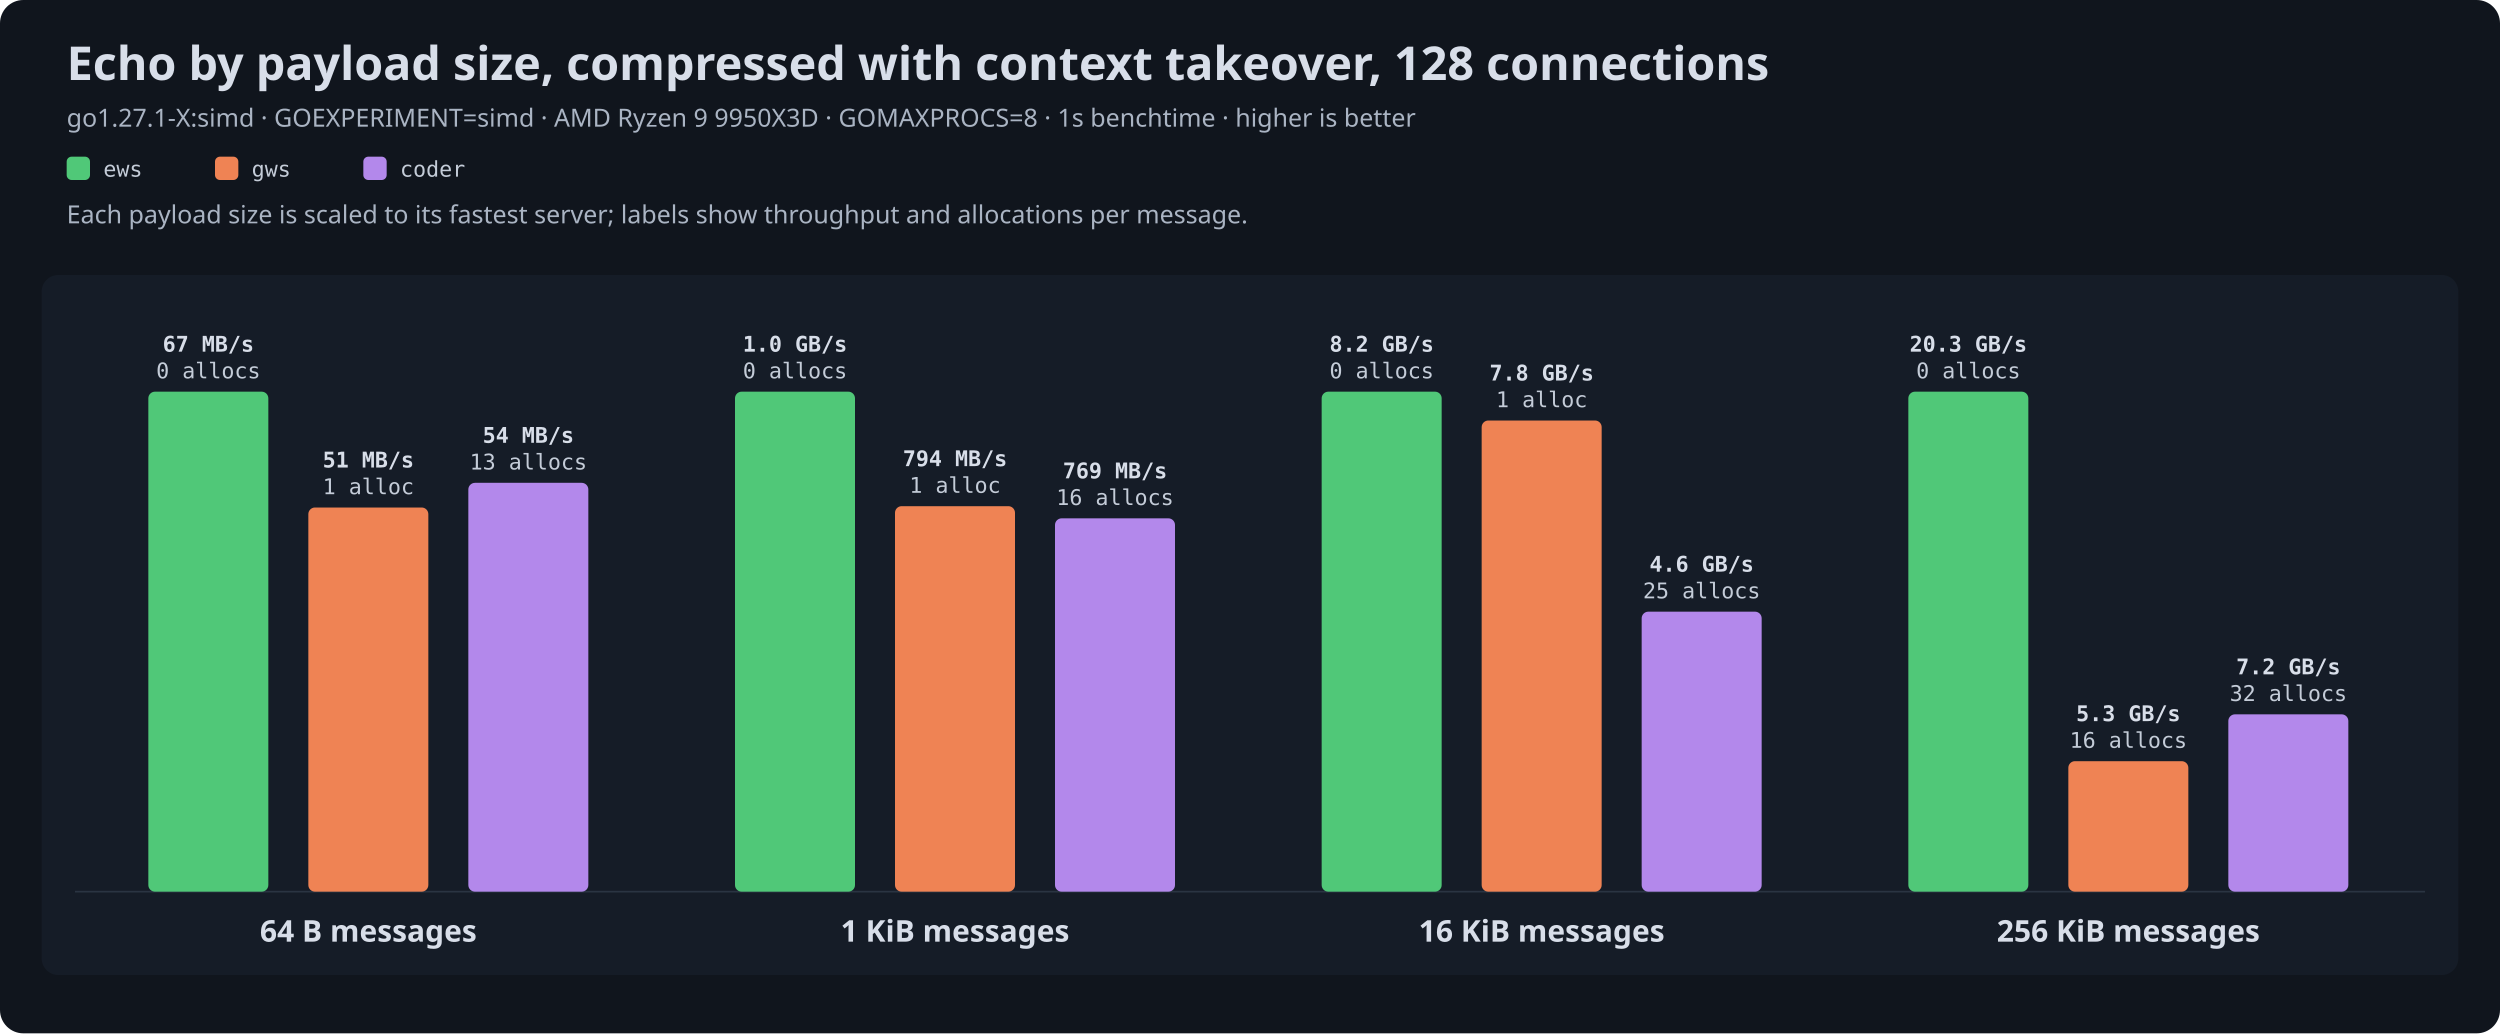
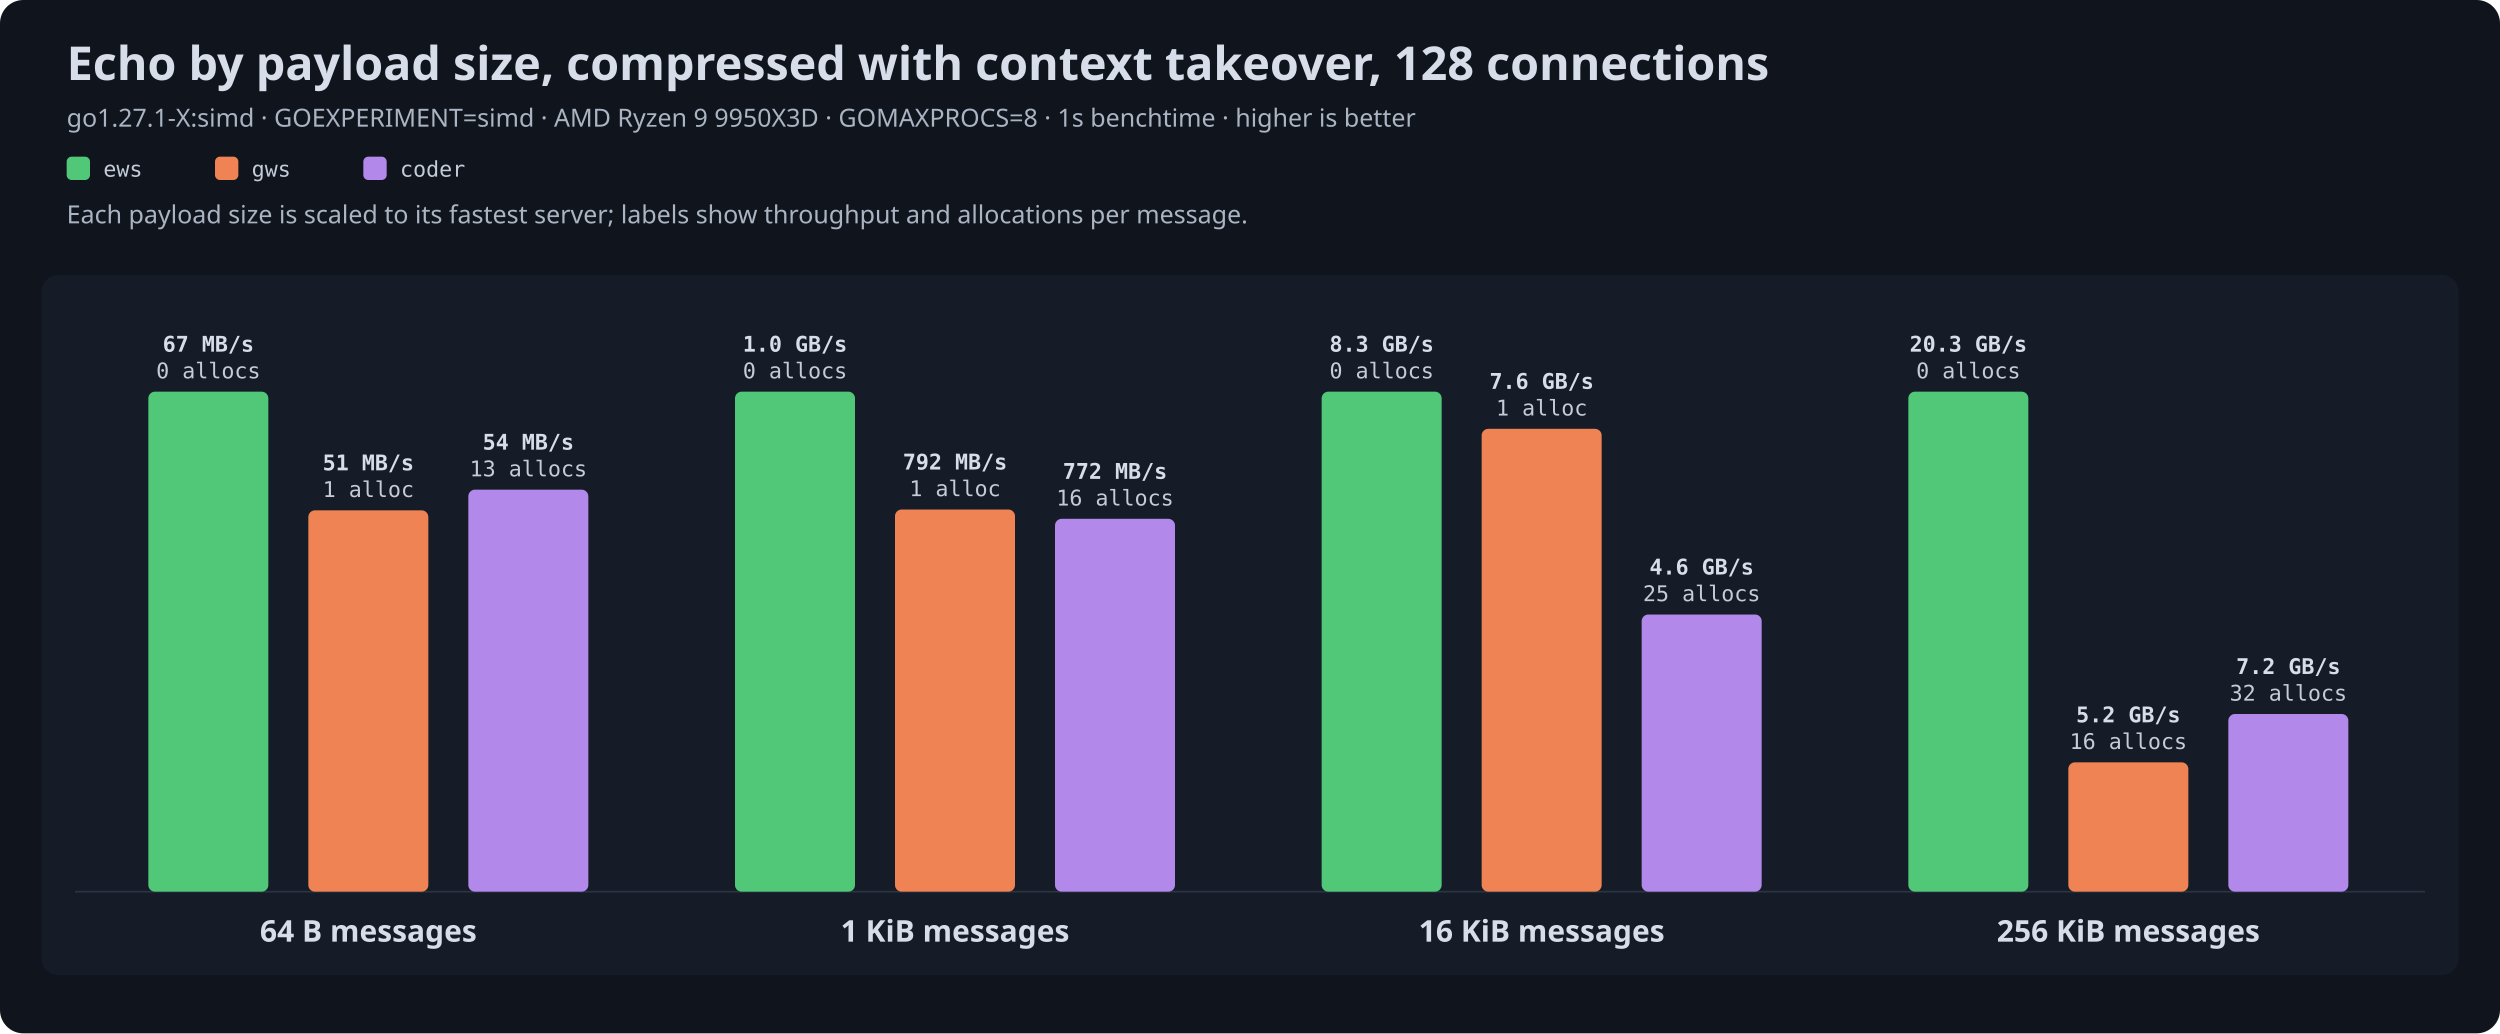
<svg xmlns="http://www.w3.org/2000/svg" width="1500" height="620" viewBox="0 0 1500 620" role="img" aria-labelledby="title desc">
  <style>text{font-family:ui-monospace,SFMono-Regular,Menlo,Consolas,monospace;fill:#d8dee9}.title{font-family:ui-sans-serif,system-ui,sans-serif;font-size:28px;font-weight:700}.subtitle{font-family:ui-sans-serif,system-ui,sans-serif;font-size:15px;fill:#aab4c3}.group{font-family:ui-sans-serif,system-ui,sans-serif;font-size:18px;font-weight:650}.contract{font-family:ui-sans-serif,system-ui,sans-serif;font-size:14px;font-weight:650;fill:#9eabbc}.series{font-size:13px;fill:#c4ccd8}.value{font-size:13px;font-weight:650}.panel{fill:#151c27}</style>
  <rect width="1500" height="620" rx="14" fill="#10151d" />
  <text class="title" x="40" y="48">Echo by payload size, compressed with context takeover, 128 connections</text>
  <text class="subtitle" x="40" y="76">go1.27.1-X:simd · GOEXPERIMENT=simd · AMD Ryzen 9 9950X3D · GOMAXPROCS=8 · 1s benchtime · higher is better</text>
  <rect x="40" y="94" width="14" height="14" rx="3" fill="#50c878" />
  <text class="series" x="62" y="106">ews</text>
  <rect x="129" y="94" width="14" height="14" rx="3" fill="#ef8354" />
  <text class="series" x="151" y="106">gws</text>
  <rect x="218" y="94" width="14" height="14" rx="3" fill="#b388eb" />
  <text class="series" x="240" y="106">coder</text>
  <text class="subtitle" x="40" y="134">Each payload size is scaled to its fastest server; labels show throughput and allocations per message.</text>
  <g transform="translate(0,165)">
    <rect class="panel" x="25" y="0" width="1450" height="420" rx="10" />
    <line x1="45" y1="370" x2="1455" y2="370" stroke="#2a3442" stroke-width="1" />
    <text class="group" x="221" y="400" text-anchor="middle">64 B messages</text>
    <rect x="89" y="70.0" width="72" height="300.0" rx="4" fill="#50c878" />
    <text class="value" x="125" y="46.0" text-anchor="middle">67 MB/s</text>
    <text class="series" x="125" y="62.0" text-anchor="middle">0 allocs</text>
-     <rect x="185" y="139.5" width="72" height="230.5" rx="4" fill="#ef8354" />
-     <text class="value" x="221" y="115.5" text-anchor="middle">51 MB/s</text>
-     <text class="series" x="221" y="131.5" text-anchor="middle">1 alloc</text>
-     <rect x="281" y="124.7" width="72" height="245.3" rx="4" fill="#b388eb" />
-     <text class="value" x="317" y="100.7" text-anchor="middle">54 MB/s</text>
-     <text class="series" x="317" y="116.7" text-anchor="middle">13 allocs</text>
+     <rect x="185" y="141.2" width="72" height="228.8" rx="4" fill="#ef8354" />
+     <text class="value" x="221" y="117.2" text-anchor="middle">51 MB/s</text>
+     <text class="series" x="221" y="133.2" text-anchor="middle">1 alloc</text>
+     <rect x="281" y="128.8" width="72" height="241.2" rx="4" fill="#b388eb" />
+     <text class="value" x="317" y="104.8" text-anchor="middle">54 MB/s</text>
+     <text class="series" x="317" y="120.8" text-anchor="middle">13 allocs</text>
    <text class="group" x="573" y="400" text-anchor="middle">1 KiB messages</text>
    <rect x="441" y="70.0" width="72" height="300.0" rx="4" fill="#50c878" />
    <text class="value" x="477" y="46.0" text-anchor="middle">1.0 GB/s</text>
    <text class="series" x="477" y="62.0" text-anchor="middle">0 allocs</text>
-     <rect x="537" y="138.7" width="72" height="231.3" rx="4" fill="#ef8354" />
-     <text class="value" x="573" y="114.7" text-anchor="middle">794 MB/s</text>
-     <text class="series" x="573" y="130.7" text-anchor="middle">1 alloc</text>
-     <rect x="633" y="146.0" width="72" height="224.0" rx="4" fill="#b388eb" />
-     <text class="value" x="669" y="122.0" text-anchor="middle">769 MB/s</text>
-     <text class="series" x="669" y="138.0" text-anchor="middle">16 allocs</text>
+     <rect x="537" y="140.7" width="72" height="229.3" rx="4" fill="#ef8354" />
+     <text class="value" x="573" y="116.7" text-anchor="middle">792 MB/s</text>
+     <text class="series" x="573" y="132.7" text-anchor="middle">1 alloc</text>
+     <rect x="633" y="146.3" width="72" height="223.7" rx="4" fill="#b388eb" />
+     <text class="value" x="669" y="122.3" text-anchor="middle">772 MB/s</text>
+     <text class="series" x="669" y="138.3" text-anchor="middle">16 allocs</text>
    <text class="group" x="925" y="400" text-anchor="middle">16 KiB messages</text>
    <rect x="793" y="70.0" width="72" height="300.0" rx="4" fill="#50c878" />
-     <text class="value" x="829" y="46.0" text-anchor="middle">8.2 GB/s</text>
+     <text class="value" x="829" y="46.0" text-anchor="middle">8.3 GB/s</text>
    <text class="series" x="829" y="62.0" text-anchor="middle">0 allocs</text>
-     <rect x="889" y="87.3" width="72" height="282.7" rx="4" fill="#ef8354" />
-     <text class="value" x="925" y="63.3" text-anchor="middle">7.8 GB/s</text>
-     <text class="series" x="925" y="79.3" text-anchor="middle">1 alloc</text>
-     <rect x="985" y="202.0" width="72" height="168.0" rx="4" fill="#b388eb" />
-     <text class="value" x="1021" y="178.0" text-anchor="middle">4.6 GB/s</text>
-     <text class="series" x="1021" y="194.0" text-anchor="middle">25 allocs</text>
+     <rect x="889" y="92.3" width="72" height="277.7" rx="4" fill="#ef8354" />
+     <text class="value" x="925" y="68.3" text-anchor="middle">7.6 GB/s</text>
+     <text class="series" x="925" y="84.3" text-anchor="middle">1 alloc</text>
+     <rect x="985" y="203.7" width="72" height="166.3" rx="4" fill="#b388eb" />
+     <text class="value" x="1021" y="179.7" text-anchor="middle">4.6 GB/s</text>
+     <text class="series" x="1021" y="195.7" text-anchor="middle">25 allocs</text>
    <text class="group" x="1277" y="400" text-anchor="middle">256 KiB messages</text>
    <rect x="1145" y="70.0" width="72" height="300.0" rx="4" fill="#50c878" />
    <text class="value" x="1181" y="46.0" text-anchor="middle">20.3 GB/s</text>
    <text class="series" x="1181" y="62.0" text-anchor="middle">0 allocs</text>
-     <rect x="1241" y="291.7" width="72" height="78.3" rx="4" fill="#ef8354" />
-     <text class="value" x="1277" y="267.7" text-anchor="middle">5.3 GB/s</text>
-     <text class="series" x="1277" y="283.7" text-anchor="middle">16 allocs</text>
-     <rect x="1337" y="263.6" width="72" height="106.4" rx="4" fill="#b388eb" />
-     <text class="value" x="1373" y="239.6" text-anchor="middle">7.2 GB/s</text>
-     <text class="series" x="1373" y="255.6" text-anchor="middle">32 allocs</text>
+     <rect x="1241" y="292.4" width="72" height="77.6" rx="4" fill="#ef8354" />
+     <text class="value" x="1277" y="268.4" text-anchor="middle">5.2 GB/s</text>
+     <text class="series" x="1277" y="284.4" text-anchor="middle">16 allocs</text>
+     <rect x="1337" y="263.4" width="72" height="106.6" rx="4" fill="#b388eb" />
+     <text class="value" x="1373" y="239.4" text-anchor="middle">7.2 GB/s</text>
+     <text class="series" x="1373" y="255.4" text-anchor="middle">32 allocs</text>
  </g>
</svg>
